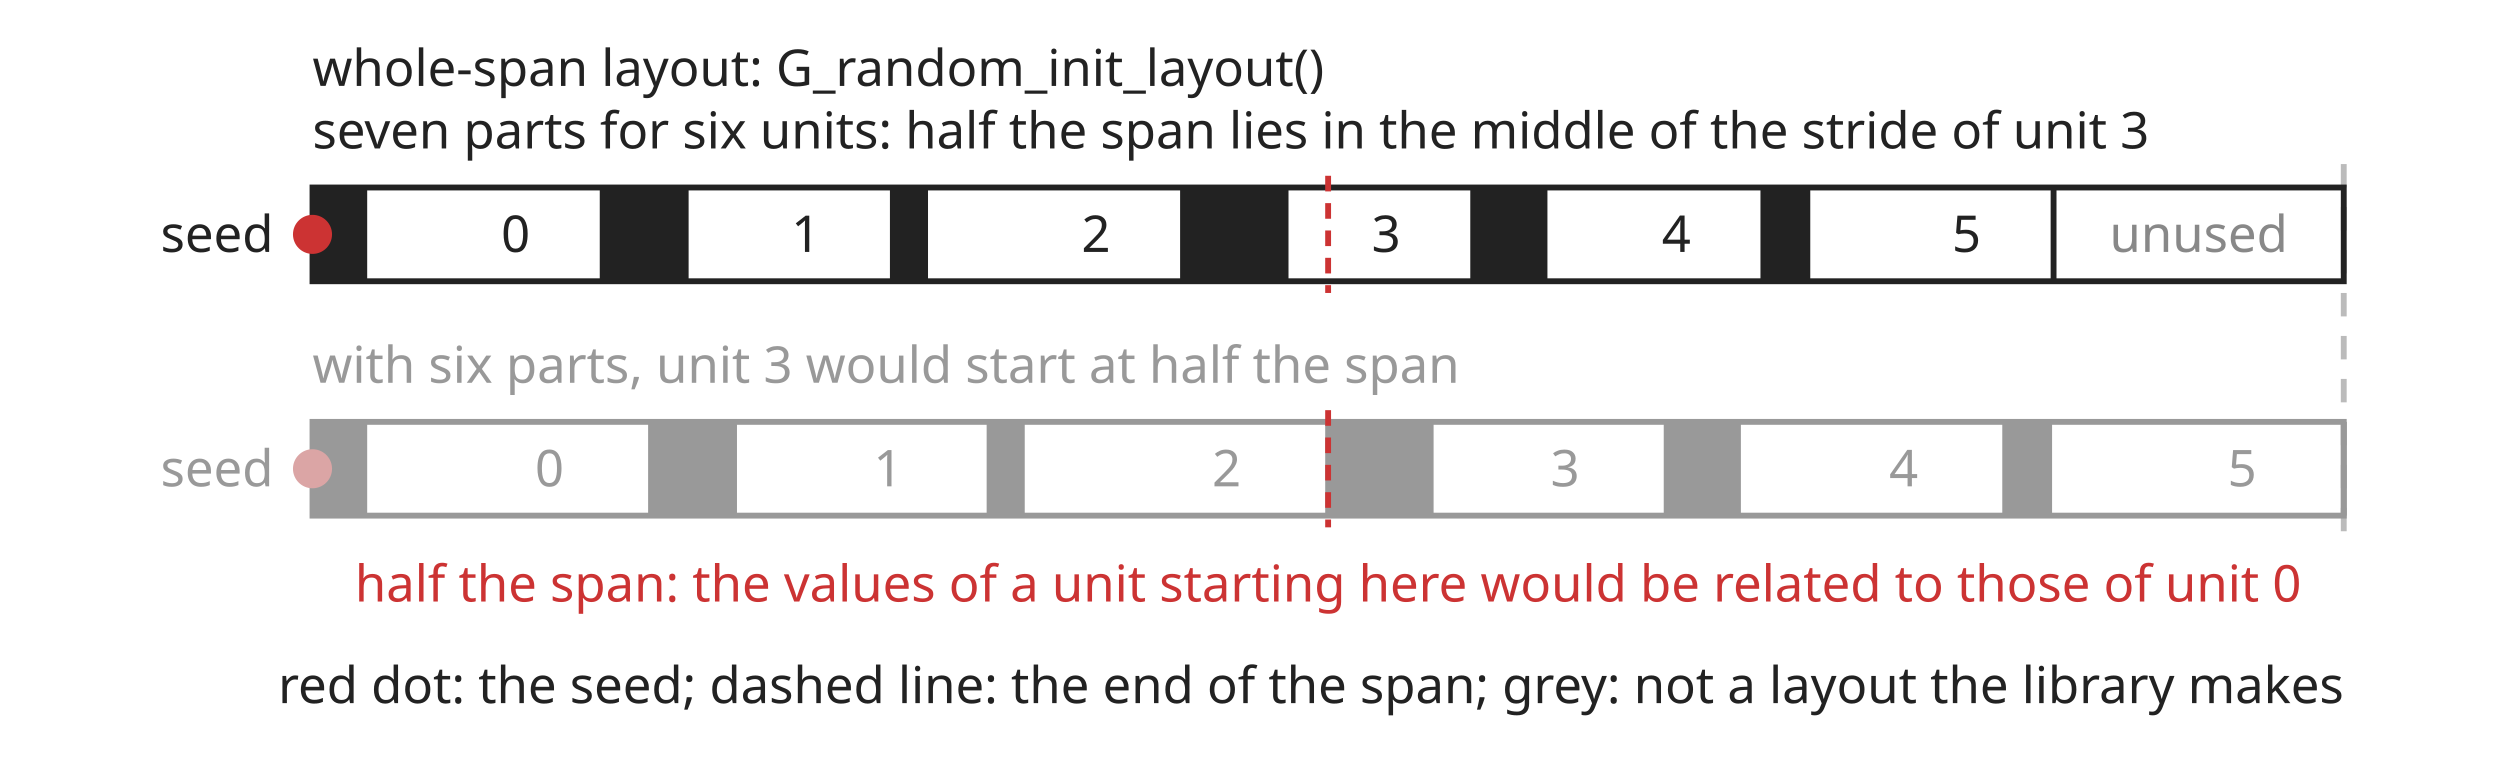
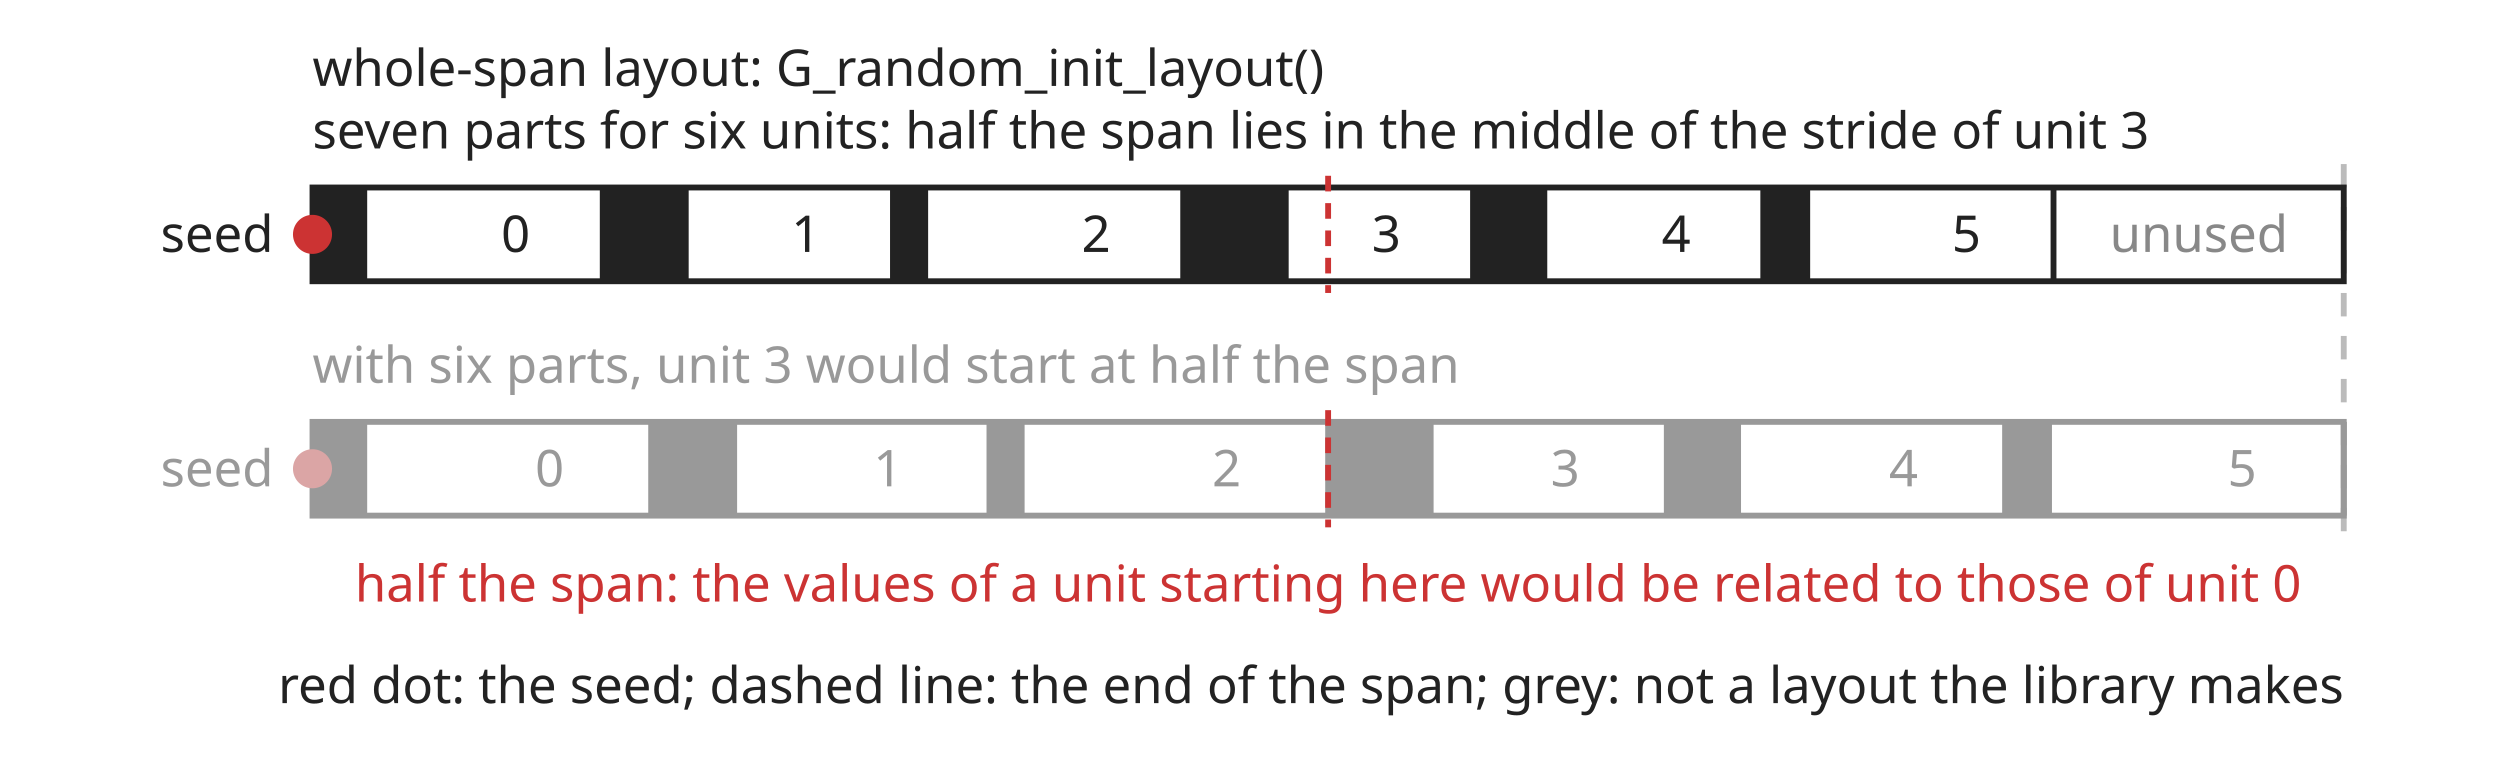
<svg xmlns="http://www.w3.org/2000/svg" width="640" height="196" viewBox="0 0 640 196" font-family="sans-serif" font-size="13" fill="#222">
  <line x1="600" y1="42" x2="600" y2="138" stroke="#bbb" stroke-width="1.5" stroke-dasharray="6 5" />
-   <text x="80" y="22">whole-span layout: G_random_init_layout()</text>
-   <text x="80" y="38">seven parts for six units: half the span lies in the middle of the stride of unit 3</text>
+   <text x="80.0" y="22.0">whole-span layout: G_random_init_layout()</text>
+   <text x="80.0" y="38.0">seven parts for six units: half the span lies in the middle of the stride of unit 3</text>
  <rect x="80" y="48" width="520" height="24" fill="none" stroke="#222" stroke-width="1.5" />
-   <rect x="80" y="48" width="14" height="24" fill="#222" />
-   <text x="132" y="64.5" text-anchor="middle">0</text>
-   <line x1="154.286" y1="48" x2="154.286" y2="72" stroke="#222" stroke-width="1.5" />
-   <rect x="154.286" y="48" width="22" height="24" fill="#222" />
-   <text x="206.286" y="64.5" text-anchor="middle">1</text>
-   <line x1="228.571" y1="48" x2="228.571" y2="72" stroke="#222" stroke-width="1.5" />
-   <rect x="228.571" y="48" width="9" height="24" fill="#222" />
-   <text x="280.571" y="64.5" text-anchor="middle">2</text>
-   <line x1="302.857" y1="48" x2="302.857" y2="72" stroke="#222" stroke-width="1.5" />
-   <rect x="302.857" y="48" width="27" height="24" fill="#222" />
-   <text x="354.857" y="64.5" text-anchor="middle">3</text>
-   <line x1="377.143" y1="48" x2="377.143" y2="72" stroke="#222" stroke-width="1.5" />
-   <rect x="377.143" y="48" width="19" height="24" fill="#222" />
-   <text x="429.143" y="64.5" text-anchor="middle">4</text>
-   <line x1="451.429" y1="48" x2="451.429" y2="72" stroke="#222" stroke-width="1.5" />
-   <rect x="451.429" y="48" width="12" height="24" fill="#222" />
-   <text x="503.429" y="64.5" text-anchor="middle">5</text>
-   <line x1="525.714" y1="48" x2="525.714" y2="72" stroke="#222" stroke-width="1.5" />
-   <text x="562.857" y="64.5" text-anchor="middle" fill="#888">unused</text>
+   <rect x="80.0" y="48" width="14" height="24" fill="#222" />
+   <text x="132.0" y="64.5" text-anchor="middle">0</text>
+   <line x1="154.3" y1="48" x2="154.3" y2="72" stroke="#222" stroke-width="1.5" />
+   <rect x="154.3" y="48" width="22" height="24" fill="#222" />
+   <text x="206.3" y="64.5" text-anchor="middle">1</text>
+   <line x1="228.6" y1="48" x2="228.6" y2="72" stroke="#222" stroke-width="1.5" />
+   <rect x="228.6" y="48" width="9" height="24" fill="#222" />
+   <text x="280.6" y="64.5" text-anchor="middle">2</text>
+   <line x1="302.9" y1="48" x2="302.9" y2="72" stroke="#222" stroke-width="1.5" />
+   <rect x="302.9" y="48" width="27" height="24" fill="#222" />
+   <text x="354.9" y="64.5" text-anchor="middle">3</text>
+   <line x1="377.1" y1="48" x2="377.1" y2="72" stroke="#222" stroke-width="1.5" />
+   <rect x="377.1" y="48" width="19" height="24" fill="#222" />
+   <text x="429.1" y="64.5" text-anchor="middle">4</text>
+   <line x1="451.4" y1="48" x2="451.4" y2="72" stroke="#222" stroke-width="1.5" />
+   <rect x="451.4" y="48" width="12" height="24" fill="#222" />
+   <text x="503.4" y="64.5" text-anchor="middle">5</text>
+   <line x1="525.7" y1="48" x2="525.7" y2="72" stroke="#222" stroke-width="1.5" />
+   <text x="562.9" y="64.5" text-anchor="middle" fill="#888">unused</text>
  <circle cx="80" cy="60" r="5" fill="#c33" />
-   <text x="70" y="64.5" text-anchor="end">seed</text>
-   <line x1="340" y1="45" x2="340" y2="75" stroke="#c33" stroke-width="1.5" stroke-dasharray="4 3" />
-   <text x="80" y="98" fill="#999">with six parts, unit 3 would start at half the span</text>
+   <text x="70.0" y="64.5" text-anchor="end">seed</text>
+   <line x1="340.0" y1="45" x2="340.0" y2="75" stroke="#c33" stroke-width="1.5" stroke-dasharray="4 3" />
+   <text x="80.0" y="98.0" fill="#999">with six parts, unit 3 would start at half the span</text>
  <rect x="80" y="108" width="520" height="24" fill="none" stroke="#999" stroke-width="1.5" />
-   <rect x="80" y="108" width="14" height="24" fill="#999" />
-   <text x="140.667" y="124.5" text-anchor="middle" fill="#999">0</text>
-   <line x1="166.667" y1="108" x2="166.667" y2="132" stroke="#999" stroke-width="1.5" />
-   <rect x="166.667" y="108" width="22" height="24" fill="#999" />
-   <text x="227.333" y="124.5" text-anchor="middle" fill="#999">1</text>
-   <line x1="253.333" y1="108" x2="253.333" y2="132" stroke="#999" stroke-width="1.5" />
-   <rect x="253.333" y="108" width="9" height="24" fill="#999" />
-   <text x="314" y="124.5" text-anchor="middle" fill="#999">2</text>
-   <line x1="340" y1="108" x2="340" y2="132" stroke="#999" stroke-width="1.5" />
-   <rect x="340" y="108" width="27" height="24" fill="#999" />
-   <text x="400.667" y="124.5" text-anchor="middle" fill="#999">3</text>
-   <line x1="426.667" y1="108" x2="426.667" y2="132" stroke="#999" stroke-width="1.5" />
-   <rect x="426.667" y="108" width="19" height="24" fill="#999" />
-   <text x="487.333" y="124.5" text-anchor="middle" fill="#999">4</text>
-   <line x1="513.333" y1="108" x2="513.333" y2="132" stroke="#999" stroke-width="1.5" />
-   <rect x="513.333" y="108" width="12" height="24" fill="#999" />
-   <text x="574" y="124.5" text-anchor="middle" fill="#999">5</text>
-   <line x1="600" y1="108" x2="600" y2="132" stroke="#999" stroke-width="1.5" />
+   <rect x="80.0" y="108" width="14" height="24" fill="#999" />
+   <text x="140.7" y="124.5" text-anchor="middle" fill="#999">0</text>
+   <line x1="166.7" y1="108" x2="166.7" y2="132" stroke="#999" stroke-width="1.5" />
+   <rect x="166.7" y="108" width="22" height="24" fill="#999" />
+   <text x="227.3" y="124.5" text-anchor="middle" fill="#999">1</text>
+   <line x1="253.3" y1="108" x2="253.3" y2="132" stroke="#999" stroke-width="1.5" />
+   <rect x="253.3" y="108" width="9" height="24" fill="#999" />
+   <text x="314.0" y="124.5" text-anchor="middle" fill="#999">2</text>
+   <line x1="340.0" y1="108" x2="340.0" y2="132" stroke="#999" stroke-width="1.5" />
+   <rect x="340.0" y="108" width="27" height="24" fill="#999" />
+   <text x="400.7" y="124.5" text-anchor="middle" fill="#999">3</text>
+   <line x1="426.7" y1="108" x2="426.7" y2="132" stroke="#999" stroke-width="1.5" />
+   <rect x="426.7" y="108" width="19" height="24" fill="#999" />
+   <text x="487.3" y="124.5" text-anchor="middle" fill="#999">4</text>
+   <line x1="513.3" y1="108" x2="513.3" y2="132" stroke="#999" stroke-width="1.5" />
+   <rect x="513.3" y="108" width="12" height="24" fill="#999" />
+   <text x="574.0" y="124.5" text-anchor="middle" fill="#999">5</text>
+   <line x1="600.0" y1="108" x2="600.0" y2="132" stroke="#999" stroke-width="1.5" />
  <circle cx="80" cy="120" r="5" fill="#dba5a5" />
-   <text x="70" y="124.5" text-anchor="end" fill="#999">seed</text>
-   <line x1="340" y1="105" x2="340" y2="135" stroke="#c33" stroke-width="1.5" stroke-dasharray="4 3" />
-   <text x="340" y="154" text-anchor="middle" fill="#c33">half the span: the values of a unit starting here would be related to those of unit 0</text>
-   <text x="600" y="180" text-anchor="end">red dot: the seed; dashed line: the end of the span; grey: not a layout the library makes</text>
+   <text x="70.0" y="124.5" text-anchor="end" fill="#999">seed</text>
+   <line x1="340.0" y1="105" x2="340.0" y2="135" stroke="#c33" stroke-width="1.5" stroke-dasharray="4 3" />
+   <text x="340.0" y="154.0" text-anchor="middle" fill="#c33">half the span: the values of a unit starting here would be related to those of unit 0</text>
+   <text x="600.0" y="180.0" text-anchor="end">red dot: the seed; dashed line: the end of the span; grey: not a layout the library makes</text>
</svg>
